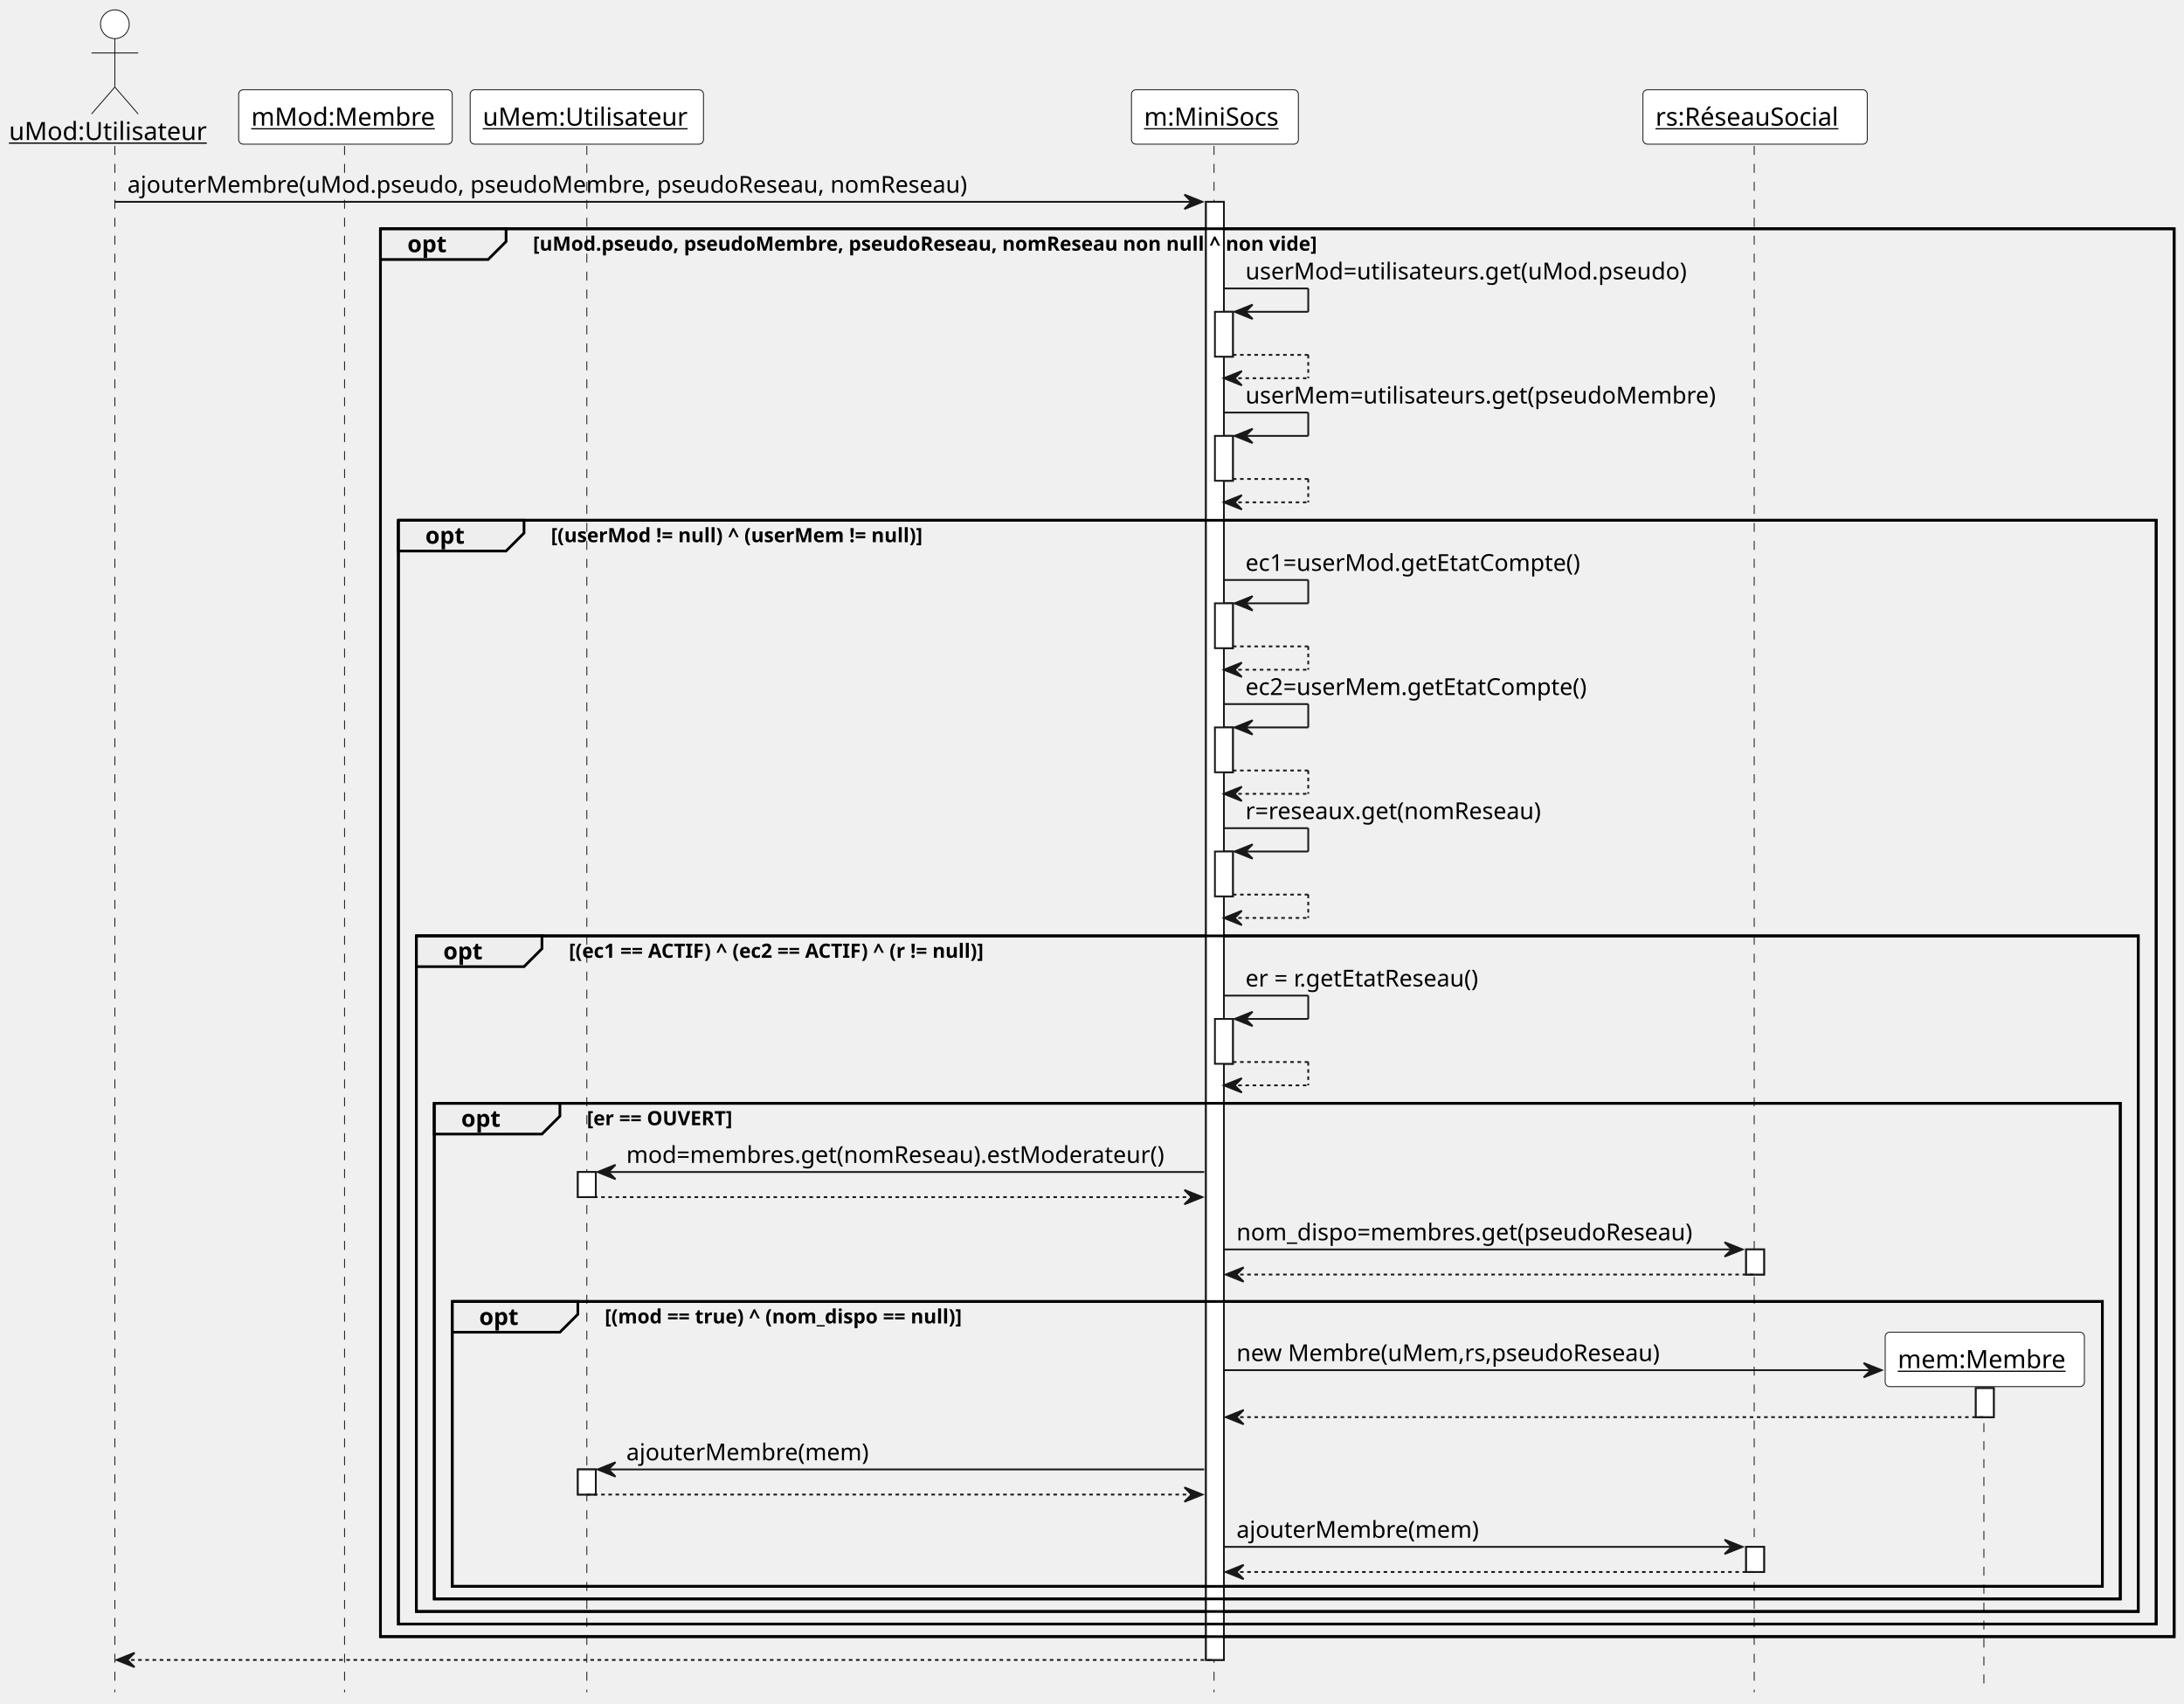
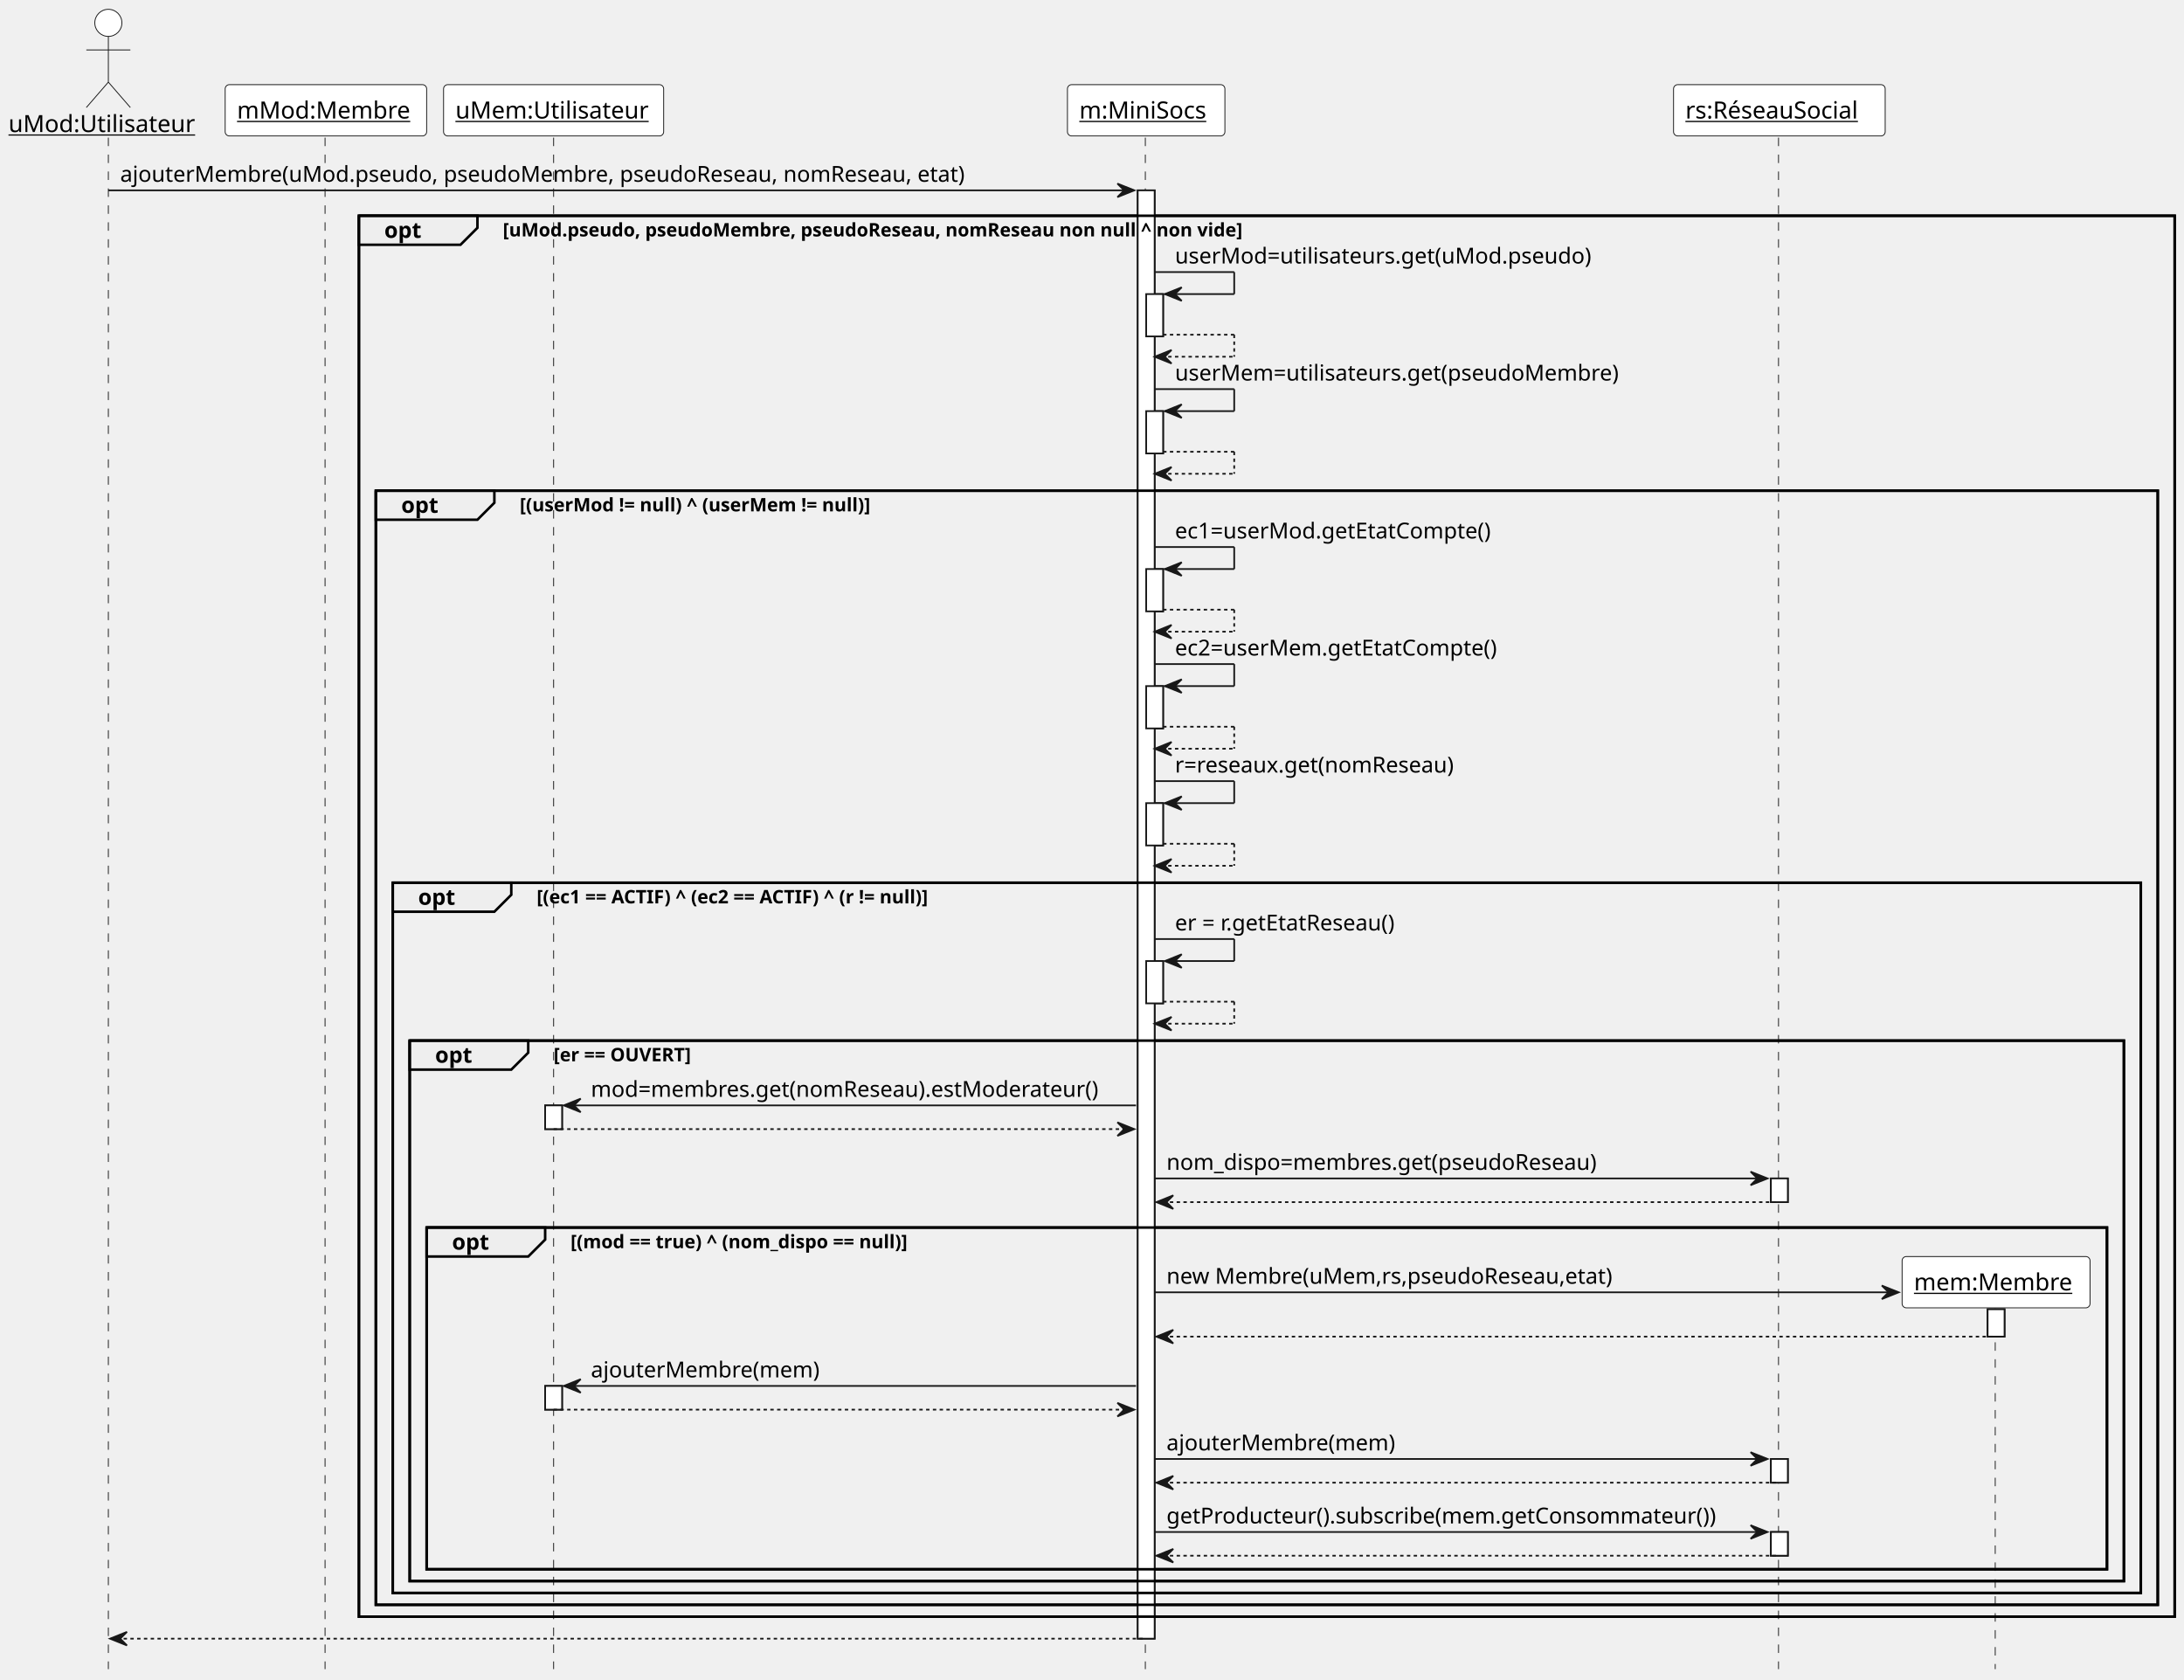
- <svg xmlns="http://www.w3.org/2000/svg" contentStyleType="text/css" height="949px" preserveAspectRatio="none" style="width:1217px;height:949px;background:#FFFFFF;" version="1.1" viewBox="0 0 1217 949" width="1217px" zoomAndPan="magnify">
+ <svg xmlns="http://www.w3.org/2000/svg" contentStyleType="text/css" height="992px" preserveAspectRatio="none" style="width:1290px;height:992px;background:#FFFFFF;" version="1.1" viewBox="0 0 1290 992" width="1290px" zoomAndPan="magnify">
  <defs />
  <g>
    <rect fill="#FFFFFF" height="14" style="stroke:#181818;stroke-width:1.0;" width="10" x="322" y="652.891" />
    <rect fill="#FFFFFF" height="14" style="stroke:#181818;stroke-width:1.0;" width="10" x="322" y="818.586" />
-     <rect fill="#FFFFFF" height="812.289" style="stroke:#181818;stroke-width:1.0;" width="10" x="672" y="112.43" />
+     <rect fill="#FFFFFF" height="855.422" style="stroke:#181818;stroke-width:1.0;" width="10" x="672" y="112.43" />
    <rect fill="#FFFFFF" height="25" style="stroke:#181818;stroke-width:1.0;" width="10" x="677" y="173.695" />
    <rect fill="#FFFFFF" height="25" style="stroke:#181818;stroke-width:1.0;" width="10" x="677" y="242.828" />
    <rect fill="#FFFFFF" height="25" style="stroke:#181818;stroke-width:1.0;" width="10" x="677" y="336.094" />
    <rect fill="#FFFFFF" height="25" style="stroke:#181818;stroke-width:1.0;" width="10" x="677" y="405.227" />
    <rect fill="#FFFFFF" height="25" style="stroke:#181818;stroke-width:1.0;" width="10" x="677" y="474.359" />
    <rect fill="#FFFFFF" height="25" style="stroke:#181818;stroke-width:1.0;" width="10" x="677" y="567.625" />
-     <rect fill="#FFFFFF" height="14" style="stroke:#181818;stroke-width:1.0;" width="10" x="973" y="696.023" />
-     <rect fill="#FFFFFF" height="14" style="stroke:#181818;stroke-width:1.0;" width="10" x="973" y="861.719" />
-     <rect fill="#FFFFFF" height="16.164" style="stroke:#181818;stroke-width:1.0;" width="10" x="1101" y="773.289" />
-     <rect fill="none" height="784.289" style="stroke:#000000;stroke-width:1.5;" width="999.5" x="212" y="127.43" />
-     <rect fill="none" height="614.891" style="stroke:#000000;stroke-width:1.5;" width="979.5" x="222" y="289.828" />
-     <rect fill="none" height="376.359" style="stroke:#000000;stroke-width:1.5;" width="959.5" x="232" y="521.359" />
-     <rect fill="none" height="276.094" style="stroke:#000000;stroke-width:1.5;" width="939.5" x="242" y="614.625" />
-     <rect fill="none" height="158.695" style="stroke:#000000;stroke-width:1.5;" width="919.5" x="252" y="725.023" />
-     <line style="stroke:#181818;stroke-width:0.5;stroke-dasharray:5.0,5.0;" x1="64" x2="64" y1="81.297" y2="942.719" />
-     <line style="stroke:#181818;stroke-width:0.5;stroke-dasharray:5.0,5.0;" x1="192" x2="192" y1="81.297" y2="942.719" />
-     <line style="stroke:#181818;stroke-width:0.5;stroke-dasharray:5.0,5.0;" x1="327" x2="327" y1="81.297" y2="942.719" />
-     <line style="stroke:#181818;stroke-width:0.5;stroke-dasharray:5.0,5.0;" x1="676.5" x2="676.5" y1="81.297" y2="942.719" />
-     <line style="stroke:#181818;stroke-width:0.5;stroke-dasharray:5.0,5.0;" x1="977.5" x2="977.5" y1="81.297" y2="942.719" />
-     <line style="stroke:#181818;stroke-width:0.5;stroke-dasharray:5.0,5.0;" x1="1105.5" x2="1105.5" y1="772.805" y2="942.719" />
+     <rect fill="#FFFFFF" height="14" style="stroke:#181818;stroke-width:1.0;" width="10" x="1046" y="696.023" />
+     <rect fill="#FFFFFF" height="14" style="stroke:#181818;stroke-width:1.0;" width="10" x="1046" y="861.719" />
+     <rect fill="#FFFFFF" height="14" style="stroke:#181818;stroke-width:1.0;" width="10" x="1046" y="904.852" />
+     <rect fill="#FFFFFF" height="16.164" style="stroke:#181818;stroke-width:1.0;" width="10" x="1174" y="773.289" />
+     <rect fill="none" height="827.422" style="stroke:#000000;stroke-width:1.5;" width="1072.5" x="212" y="127.43" />
+     <rect fill="none" height="658.023" style="stroke:#000000;stroke-width:1.5;" width="1052.5" x="222" y="289.828" />
+     <rect fill="none" height="419.492" style="stroke:#000000;stroke-width:1.5;" width="1032.5" x="232" y="521.359" />
+     <rect fill="none" height="319.227" style="stroke:#000000;stroke-width:1.5;" width="1012.5" x="242" y="614.625" />
+     <rect fill="none" height="201.828" style="stroke:#000000;stroke-width:1.5;" width="992.5" x="252" y="725.023" />
+     <line style="stroke:#181818;stroke-width:0.5;stroke-dasharray:5.0,5.0;" x1="64" x2="64" y1="81.297" y2="985.852" />
+     <line style="stroke:#181818;stroke-width:0.5;stroke-dasharray:5.0,5.0;" x1="192" x2="192" y1="81.297" y2="985.852" />
+     <line style="stroke:#181818;stroke-width:0.5;stroke-dasharray:5.0,5.0;" x1="327" x2="327" y1="81.297" y2="985.852" />
+     <line style="stroke:#181818;stroke-width:0.5;stroke-dasharray:5.0,5.0;" x1="676.5" x2="676.5" y1="81.297" y2="985.852" />
+     <line style="stroke:#181818;stroke-width:0.5;stroke-dasharray:5.0,5.0;" x1="1050.5" x2="1050.5" y1="81.297" y2="985.852" />
+     <line style="stroke:#181818;stroke-width:0.5;stroke-dasharray:5.0,5.0;" x1="1178.5" x2="1178.5" y1="772.805" y2="985.852" />
    <text fill="#000000" font-family="sans-serif" font-size="14" lengthAdjust="spacing" text-decoration="underline" textLength="112" x="5" y="77.995">uMod:Utilisateur</text>
    <ellipse cx="64" cy="13.5" fill="#FFFFFF" rx="8" ry="8" style="stroke:#181818;stroke-width:0.5;" />
    <path d="M64,21.5 L64,48.5 M51,29.5 L77,29.5 M64,48.5 L51,63.5 M64,48.5 L77,63.5 " fill="none" style="stroke:#181818;stroke-width:0.5;" />
    <rect fill="#FFFFFF" height="30.297" rx="2.5" ry="2.5" style="stroke:#181818;stroke-width:0.5;" width="119" x="133" y="50" />
    <text fill="#000000" font-family="sans-serif" font-size="14" lengthAdjust="spacing" text-decoration="underline" textLength="105" x="140" y="69.995">mMod:Membre</text>
    <rect fill="#FFFFFF" height="30.297" rx="2.5" ry="2.5" style="stroke:#181818;stroke-width:0.5;" width="130" x="262" y="50" />
    <text fill="#000000" font-family="sans-serif" font-size="14" lengthAdjust="spacing" text-decoration="underline" textLength="116" x="269" y="69.995">uMem:Utilisateur</text>
    <rect fill="#FFFFFF" height="30.297" rx="2.5" ry="2.5" style="stroke:#181818;stroke-width:0.5;" width="93" x="630.5" y="50" />
    <text fill="#000000" font-family="sans-serif" font-size="14" lengthAdjust="spacing" text-decoration="underline" textLength="79" x="637.5" y="69.995">m:MiniSocs</text>
-     <rect fill="#FFFFFF" height="30.297" rx="2.5" ry="2.5" style="stroke:#181818;stroke-width:0.5;" width="125" x="915.5" y="50" />
-     <text fill="#000000" font-family="sans-serif" font-size="14" lengthAdjust="spacing" text-decoration="underline" textLength="111" x="922.5" y="69.995">rs:RéseauSocial</text>
+     <rect fill="#FFFFFF" height="30.297" rx="2.5" ry="2.5" style="stroke:#181818;stroke-width:0.5;" width="125" x="988.5" y="50" />
+     <text fill="#000000" font-family="sans-serif" font-size="14" lengthAdjust="spacing" text-decoration="underline" textLength="111" x="995.5" y="69.995">rs:RéseauSocial</text>
    <rect fill="#FFFFFF" height="14" style="stroke:#181818;stroke-width:1.0;" width="10" x="322" y="652.891" />
    <rect fill="#FFFFFF" height="14" style="stroke:#181818;stroke-width:1.0;" width="10" x="322" y="818.586" />
-     <rect fill="#FFFFFF" height="812.289" style="stroke:#181818;stroke-width:1.0;" width="10" x="672" y="112.43" />
+     <rect fill="#FFFFFF" height="855.422" style="stroke:#181818;stroke-width:1.0;" width="10" x="672" y="112.43" />
    <rect fill="#FFFFFF" height="25" style="stroke:#181818;stroke-width:1.0;" width="10" x="677" y="173.695" />
    <rect fill="#FFFFFF" height="25" style="stroke:#181818;stroke-width:1.0;" width="10" x="677" y="242.828" />
    <rect fill="#FFFFFF" height="25" style="stroke:#181818;stroke-width:1.0;" width="10" x="677" y="336.094" />
    <rect fill="#FFFFFF" height="25" style="stroke:#181818;stroke-width:1.0;" width="10" x="677" y="405.227" />
    <rect fill="#FFFFFF" height="25" style="stroke:#181818;stroke-width:1.0;" width="10" x="677" y="474.359" />
    <rect fill="#FFFFFF" height="25" style="stroke:#181818;stroke-width:1.0;" width="10" x="677" y="567.625" />
-     <rect fill="#FFFFFF" height="14" style="stroke:#181818;stroke-width:1.0;" width="10" x="973" y="696.023" />
-     <rect fill="#FFFFFF" height="14" style="stroke:#181818;stroke-width:1.0;" width="10" x="973" y="861.719" />
-     <rect fill="#FFFFFF" height="16.164" style="stroke:#181818;stroke-width:1.0;" width="10" x="1101" y="773.289" />
+     <rect fill="#FFFFFF" height="14" style="stroke:#181818;stroke-width:1.0;" width="10" x="1046" y="696.023" />
+     <rect fill="#FFFFFF" height="14" style="stroke:#181818;stroke-width:1.0;" width="10" x="1046" y="861.719" />
+     <rect fill="#FFFFFF" height="14" style="stroke:#181818;stroke-width:1.0;" width="10" x="1046" y="904.852" />
+     <rect fill="#FFFFFF" height="16.164" style="stroke:#181818;stroke-width:1.0;" width="10" x="1174" y="773.289" />
    <polygon fill="#181818" points="660,108.43,670,112.43,660,116.43,664,112.43" style="stroke:#181818;stroke-width:1.0;" />
    <line style="stroke:#181818;stroke-width:1.0;" x1="64" x2="666" y1="112.43" y2="112.43" />
-     <text fill="#000000" font-family="sans-serif" font-size="13" lengthAdjust="spacing" textLength="488" x="71" y="107.364">ajouterMembre(uMod.pseudo, pseudoMembre, pseudoReseau, nomReseau)</text>
+     <text fill="#000000" font-family="sans-serif" font-size="13" lengthAdjust="spacing" textLength="522" x="71" y="107.364">ajouterMembre(uMod.pseudo, pseudoMembre, pseudoReseau, nomReseau, etat)</text>
    <path d="M212,127.43 L282,127.43 L282,134.562 L272,144.562 L212,144.562 L212,127.43 " fill="#EEEEEE" style="stroke:#000000;stroke-width:1.5;" />
-     <rect fill="none" height="784.289" style="stroke:#000000;stroke-width:1.5;" width="999.5" x="212" y="127.43" />
+     <rect fill="none" height="827.422" style="stroke:#000000;stroke-width:1.5;" width="1072.5" x="212" y="127.43" />
    <text fill="#000000" font-family="sans-serif" font-size="13" font-weight="bold" lengthAdjust="spacing" textLength="25" x="227" y="140.497">opt</text>
    <text fill="#000000" font-family="sans-serif" font-size="11" font-weight="bold" lengthAdjust="spacing" textLength="514" x="297" y="139.64">[uMod.pseudo, pseudoMembre, pseudoReseau, nomReseau non null ^ non vide]</text>
    <line style="stroke:#181818;stroke-width:1.0;" x1="682" x2="729" y1="160.695" y2="160.695" />
    <line style="stroke:#181818;stroke-width:1.0;" x1="729" x2="729" y1="160.695" y2="173.695" />
    <line style="stroke:#181818;stroke-width:1.0;" x1="688" x2="729" y1="173.695" y2="173.695" />
    <polygon fill="#181818" points="698,169.695,688,173.695,698,177.695,694,173.695" style="stroke:#181818;stroke-width:1.0;" />
    <text fill="#000000" font-family="sans-serif" font-size="13" lengthAdjust="spacing" textLength="257" x="694" y="155.629">userMod=utilisateurs.get(uMod.pseudo)</text>
    <line style="stroke:#181818;stroke-width:1.0;stroke-dasharray:2.0,2.0;" x1="687" x2="729" y1="197.695" y2="197.695" />
    <line style="stroke:#181818;stroke-width:1.0;stroke-dasharray:2.0,2.0;" x1="729" x2="729" y1="197.695" y2="210.695" />
    <line style="stroke:#181818;stroke-width:1.0;stroke-dasharray:2.0,2.0;" x1="682" x2="729" y1="210.695" y2="210.695" />
    <polygon fill="#181818" points="692,206.695,682,210.695,692,214.695,688,210.695" style="stroke:#181818;stroke-width:1.0;" />
    <line style="stroke:#181818;stroke-width:1.0;" x1="682" x2="729" y1="229.828" y2="229.828" />
    <line style="stroke:#181818;stroke-width:1.0;" x1="729" x2="729" y1="229.828" y2="242.828" />
    <line style="stroke:#181818;stroke-width:1.0;" x1="688" x2="729" y1="242.828" y2="242.828" />
    <polygon fill="#181818" points="698,238.828,688,242.828,698,246.828,694,242.828" style="stroke:#181818;stroke-width:1.0;" />
    <text fill="#000000" font-family="sans-serif" font-size="13" lengthAdjust="spacing" textLength="276" x="694" y="224.762">userMem=utilisateurs.get(pseudoMembre)</text>
    <line style="stroke:#181818;stroke-width:1.0;stroke-dasharray:2.0,2.0;" x1="687" x2="729" y1="266.828" y2="266.828" />
    <line style="stroke:#181818;stroke-width:1.0;stroke-dasharray:2.0,2.0;" x1="729" x2="729" y1="266.828" y2="279.828" />
    <line style="stroke:#181818;stroke-width:1.0;stroke-dasharray:2.0,2.0;" x1="682" x2="729" y1="279.828" y2="279.828" />
    <polygon fill="#181818" points="692,275.828,682,279.828,692,283.828,688,279.828" style="stroke:#181818;stroke-width:1.0;" />
    <path d="M222,289.828 L292,289.828 L292,296.961 L282,306.961 L222,306.961 L222,289.828 " fill="#EEEEEE" style="stroke:#000000;stroke-width:1.5;" />
-     <rect fill="none" height="614.891" style="stroke:#000000;stroke-width:1.5;" width="979.5" x="222" y="289.828" />
+     <rect fill="none" height="658.023" style="stroke:#000000;stroke-width:1.5;" width="1052.5" x="222" y="289.828" />
    <text fill="#000000" font-family="sans-serif" font-size="13" font-weight="bold" lengthAdjust="spacing" textLength="25" x="237" y="302.895">opt</text>
    <text fill="#000000" font-family="sans-serif" font-size="11" font-weight="bold" lengthAdjust="spacing" textLength="252" x="307" y="302.039">[(userMod != null) ^ (userMem != null)]</text>
    <line style="stroke:#181818;stroke-width:1.0;" x1="682" x2="729" y1="323.094" y2="323.094" />
    <line style="stroke:#181818;stroke-width:1.0;" x1="729" x2="729" y1="323.094" y2="336.094" />
    <line style="stroke:#181818;stroke-width:1.0;" x1="688" x2="729" y1="336.094" y2="336.094" />
    <polygon fill="#181818" points="698,332.094,688,336.094,698,340.094,694,336.094" style="stroke:#181818;stroke-width:1.0;" />
    <text fill="#000000" font-family="sans-serif" font-size="13" lengthAdjust="spacing" textLength="201" x="694" y="318.028">ec1=userMod.getEtatCompte()</text>
    <line style="stroke:#181818;stroke-width:1.0;stroke-dasharray:2.0,2.0;" x1="687" x2="729" y1="360.094" y2="360.094" />
    <line style="stroke:#181818;stroke-width:1.0;stroke-dasharray:2.0,2.0;" x1="729" x2="729" y1="360.094" y2="373.094" />
    <line style="stroke:#181818;stroke-width:1.0;stroke-dasharray:2.0,2.0;" x1="682" x2="729" y1="373.094" y2="373.094" />
    <polygon fill="#181818" points="692,369.094,682,373.094,692,377.094,688,373.094" style="stroke:#181818;stroke-width:1.0;" />
    <line style="stroke:#181818;stroke-width:1.0;" x1="682" x2="729" y1="392.227" y2="392.227" />
    <line style="stroke:#181818;stroke-width:1.0;" x1="729" x2="729" y1="392.227" y2="405.227" />
    <line style="stroke:#181818;stroke-width:1.0;" x1="688" x2="729" y1="405.227" y2="405.227" />
    <polygon fill="#181818" points="698,401.227,688,405.227,698,409.227,694,405.227" style="stroke:#181818;stroke-width:1.0;" />
    <text fill="#000000" font-family="sans-serif" font-size="13" lengthAdjust="spacing" textLength="206" x="694" y="387.161">ec2=userMem.getEtatCompte()</text>
    <line style="stroke:#181818;stroke-width:1.0;stroke-dasharray:2.0,2.0;" x1="687" x2="729" y1="429.227" y2="429.227" />
    <line style="stroke:#181818;stroke-width:1.0;stroke-dasharray:2.0,2.0;" x1="729" x2="729" y1="429.227" y2="442.227" />
    <line style="stroke:#181818;stroke-width:1.0;stroke-dasharray:2.0,2.0;" x1="682" x2="729" y1="442.227" y2="442.227" />
    <polygon fill="#181818" points="692,438.227,682,442.227,692,446.227,688,442.227" style="stroke:#181818;stroke-width:1.0;" />
    <line style="stroke:#181818;stroke-width:1.0;" x1="682" x2="729" y1="461.359" y2="461.359" />
    <line style="stroke:#181818;stroke-width:1.0;" x1="729" x2="729" y1="461.359" y2="474.359" />
    <line style="stroke:#181818;stroke-width:1.0;" x1="688" x2="729" y1="474.359" y2="474.359" />
    <polygon fill="#181818" points="698,470.359,688,474.359,698,478.359,694,474.359" style="stroke:#181818;stroke-width:1.0;" />
    <text fill="#000000" font-family="sans-serif" font-size="13" lengthAdjust="spacing" textLength="178" x="694" y="456.293">r=reseaux.get(nomReseau)</text>
    <line style="stroke:#181818;stroke-width:1.0;stroke-dasharray:2.0,2.0;" x1="687" x2="729" y1="498.359" y2="498.359" />
    <line style="stroke:#181818;stroke-width:1.0;stroke-dasharray:2.0,2.0;" x1="729" x2="729" y1="498.359" y2="511.359" />
    <line style="stroke:#181818;stroke-width:1.0;stroke-dasharray:2.0,2.0;" x1="682" x2="729" y1="511.359" y2="511.359" />
    <polygon fill="#181818" points="692,507.359,682,511.359,692,515.359,688,511.359" style="stroke:#181818;stroke-width:1.0;" />
    <path d="M232,521.359 L302,521.359 L302,528.492 L292,538.492 L232,538.492 L232,521.359 " fill="#EEEEEE" style="stroke:#000000;stroke-width:1.5;" />
-     <rect fill="none" height="376.359" style="stroke:#000000;stroke-width:1.5;" width="959.5" x="232" y="521.359" />
+     <rect fill="none" height="419.492" style="stroke:#000000;stroke-width:1.5;" width="1032.5" x="232" y="521.359" />
    <text fill="#000000" font-family="sans-serif" font-size="13" font-weight="bold" lengthAdjust="spacing" textLength="25" x="247" y="534.426">opt</text>
    <text fill="#000000" font-family="sans-serif" font-size="11" font-weight="bold" lengthAdjust="spacing" textLength="297" x="317" y="533.57">[(ec1 == ACTIF) ^ (ec2 == ACTIF) ^ (r != null)]</text>
    <line style="stroke:#181818;stroke-width:1.0;" x1="682" x2="729" y1="554.625" y2="554.625" />
    <line style="stroke:#181818;stroke-width:1.0;" x1="729" x2="729" y1="554.625" y2="567.625" />
    <line style="stroke:#181818;stroke-width:1.0;" x1="688" x2="729" y1="567.625" y2="567.625" />
    <polygon fill="#181818" points="698,563.625,688,567.625,698,571.625,694,567.625" style="stroke:#181818;stroke-width:1.0;" />
    <text fill="#000000" font-family="sans-serif" font-size="13" lengthAdjust="spacing" textLength="145" x="694" y="549.559">er = r.getEtatReseau()</text>
    <line style="stroke:#181818;stroke-width:1.0;stroke-dasharray:2.0,2.0;" x1="687" x2="729" y1="591.625" y2="591.625" />
    <line style="stroke:#181818;stroke-width:1.0;stroke-dasharray:2.0,2.0;" x1="729" x2="729" y1="591.625" y2="604.625" />
    <line style="stroke:#181818;stroke-width:1.0;stroke-dasharray:2.0,2.0;" x1="682" x2="729" y1="604.625" y2="604.625" />
    <polygon fill="#181818" points="692,600.625,682,604.625,692,608.625,688,604.625" style="stroke:#181818;stroke-width:1.0;" />
    <path d="M242,614.625 L312,614.625 L312,621.758 L302,631.758 L242,631.758 L242,614.625 " fill="#EEEEEE" style="stroke:#000000;stroke-width:1.5;" />
-     <rect fill="none" height="276.094" style="stroke:#000000;stroke-width:1.5;" width="939.5" x="242" y="614.625" />
+     <rect fill="none" height="319.227" style="stroke:#000000;stroke-width:1.5;" width="1012.5" x="242" y="614.625" />
    <text fill="#000000" font-family="sans-serif" font-size="13" font-weight="bold" lengthAdjust="spacing" textLength="25" x="257" y="627.692">opt</text>
    <text fill="#000000" font-family="sans-serif" font-size="11" font-weight="bold" lengthAdjust="spacing" textLength="100" x="327" y="626.835">[er == OUVERT]</text>
    <polygon fill="#181818" points="343,648.891,333,652.891,343,656.891,339,652.891" style="stroke:#181818;stroke-width:1.0;" />
    <line style="stroke:#181818;stroke-width:1.0;" x1="337" x2="671" y1="652.891" y2="652.891" />
    <text fill="#000000" font-family="sans-serif" font-size="13" lengthAdjust="spacing" textLength="321" x="349" y="647.825">mod=membres.get(nomReseau).estModerateur()</text>
    <polygon fill="#181818" points="660,662.891,670,666.891,660,670.891,664,666.891" style="stroke:#181818;stroke-width:1.0;" />
    <line style="stroke:#181818;stroke-width:1.0;stroke-dasharray:2.0,2.0;" x1="327" x2="666" y1="666.891" y2="666.891" />
-     <polygon fill="#181818" points="961,692.023,971,696.023,961,700.023,965,696.023" style="stroke:#181818;stroke-width:1.0;" />
-     <line style="stroke:#181818;stroke-width:1.0;" x1="682" x2="967" y1="696.023" y2="696.023" />
+     <polygon fill="#181818" points="1034,692.023,1044,696.023,1034,700.023,1038,696.023" style="stroke:#181818;stroke-width:1.0;" />
+     <line style="stroke:#181818;stroke-width:1.0;" x1="682" x2="1040" y1="696.023" y2="696.023" />
    <text fill="#000000" font-family="sans-serif" font-size="13" lengthAdjust="spacing" textLength="272" x="689" y="690.957">nom_dispo=membres.get(pseudoReseau)</text>
    <polygon fill="#181818" points="693,706.023,683,710.023,693,714.023,689,710.023" style="stroke:#181818;stroke-width:1.0;" />
-     <line style="stroke:#181818;stroke-width:1.0;stroke-dasharray:2.0,2.0;" x1="687" x2="977" y1="710.023" y2="710.023" />
+     <line style="stroke:#181818;stroke-width:1.0;stroke-dasharray:2.0,2.0;" x1="687" x2="1050" y1="710.023" y2="710.023" />
    <path d="M252,725.023 L322,725.023 L322,732.156 L312,742.156 L252,742.156 L252,725.023 " fill="#EEEEEE" style="stroke:#000000;stroke-width:1.5;" />
-     <rect fill="none" height="158.695" style="stroke:#000000;stroke-width:1.5;" width="919.5" x="252" y="725.023" />
+     <rect fill="none" height="201.828" style="stroke:#000000;stroke-width:1.5;" width="992.5" x="252" y="725.023" />
    <text fill="#000000" font-family="sans-serif" font-size="13" font-weight="bold" lengthAdjust="spacing" textLength="25" x="267" y="738.09">opt</text>
    <text fill="#000000" font-family="sans-serif" font-size="11" font-weight="bold" lengthAdjust="spacing" textLength="244" x="337" y="737.234">[(mod == true) ^ (nom_dispo == null)]</text>
-     <polygon fill="#181818" points="1038.5,759.289,1048.5,763.289,1038.5,767.289,1042.5,763.289" style="stroke:#181818;stroke-width:1.0;" />
-     <line style="stroke:#181818;stroke-width:1.0;" x1="682" x2="1044.5" y1="763.289" y2="763.289" />
-     <text fill="#000000" font-family="sans-serif" font-size="13" lengthAdjust="spacing" textLength="246" x="689" y="758.223">new Membre(uMem,rs,pseudoReseau)</text>
-     <rect fill="#FFFFFF" height="30.297" rx="2.5" ry="2.5" style="stroke:#181818;stroke-width:0.5;" width="111" x="1050.5" y="742.156" />
-     <text fill="#000000" font-family="sans-serif" font-size="14" lengthAdjust="spacing" text-decoration="underline" textLength="97" x="1057.5" y="762.151">mem:Membre</text>
+     <polygon fill="#181818" points="1111.5,759.289,1121.5,763.289,1111.5,767.289,1115.5,763.289" style="stroke:#181818;stroke-width:1.0;" />
+     <line style="stroke:#181818;stroke-width:1.0;" x1="682" x2="1117.5" y1="763.289" y2="763.289" />
+     <text fill="#000000" font-family="sans-serif" font-size="13" lengthAdjust="spacing" textLength="276" x="689" y="758.223">new Membre(uMem,rs,pseudoReseau,etat)</text>
+     <rect fill="#FFFFFF" height="30.297" rx="2.5" ry="2.5" style="stroke:#181818;stroke-width:0.5;" width="111" x="1123.5" y="742.156" />
+     <text fill="#000000" font-family="sans-serif" font-size="14" lengthAdjust="spacing" text-decoration="underline" textLength="97" x="1130.5" y="762.151">mem:Membre</text>
    <polygon fill="#181818" points="693,785.453,683,789.453,693,793.453,689,789.453" style="stroke:#181818;stroke-width:1.0;" />
-     <line style="stroke:#181818;stroke-width:1.0;stroke-dasharray:2.0,2.0;" x1="687" x2="1105" y1="789.453" y2="789.453" />
+     <line style="stroke:#181818;stroke-width:1.0;stroke-dasharray:2.0,2.0;" x1="687" x2="1178" y1="789.453" y2="789.453" />
    <polygon fill="#181818" points="343,814.586,333,818.586,343,822.586,339,818.586" style="stroke:#181818;stroke-width:1.0;" />
    <line style="stroke:#181818;stroke-width:1.0;" x1="337" x2="671" y1="818.586" y2="818.586" />
    <text fill="#000000" font-family="sans-serif" font-size="13" lengthAdjust="spacing" textLength="142" x="349" y="813.52">ajouterMembre(mem)</text>
    <polygon fill="#181818" points="660,828.586,670,832.586,660,836.586,664,832.586" style="stroke:#181818;stroke-width:1.0;" />
    <line style="stroke:#181818;stroke-width:1.0;stroke-dasharray:2.0,2.0;" x1="327" x2="666" y1="832.586" y2="832.586" />
-     <polygon fill="#181818" points="961,857.719,971,861.719,961,865.719,965,861.719" style="stroke:#181818;stroke-width:1.0;" />
-     <line style="stroke:#181818;stroke-width:1.0;" x1="682" x2="967" y1="861.719" y2="861.719" />
+     <polygon fill="#181818" points="1034,857.719,1044,861.719,1034,865.719,1038,861.719" style="stroke:#181818;stroke-width:1.0;" />
+     <line style="stroke:#181818;stroke-width:1.0;" x1="682" x2="1040" y1="861.719" y2="861.719" />
    <text fill="#000000" font-family="sans-serif" font-size="13" lengthAdjust="spacing" textLength="142" x="689" y="856.653">ajouterMembre(mem)</text>
    <polygon fill="#181818" points="693,871.719,683,875.719,693,879.719,689,875.719" style="stroke:#181818;stroke-width:1.0;" />
-     <line style="stroke:#181818;stroke-width:1.0;stroke-dasharray:2.0,2.0;" x1="687" x2="977" y1="875.719" y2="875.719" />
-     <polygon fill="#181818" points="75,920.719,65,924.719,75,928.719,71,924.719" style="stroke:#181818;stroke-width:1.0;" />
-     <line style="stroke:#181818;stroke-width:1.0;stroke-dasharray:2.0,2.0;" x1="69" x2="676" y1="924.719" y2="924.719" />
+     <line style="stroke:#181818;stroke-width:1.0;stroke-dasharray:2.0,2.0;" x1="687" x2="1050" y1="875.719" y2="875.719" />
+     <polygon fill="#181818" points="1034,900.852,1044,904.852,1034,908.852,1038,904.852" style="stroke:#181818;stroke-width:1.0;" />
+     <line style="stroke:#181818;stroke-width:1.0;" x1="682" x2="1040" y1="904.852" y2="904.852" />
+     <text fill="#000000" font-family="sans-serif" font-size="13" lengthAdjust="spacing" textLength="345" x="689" y="899.786">getProducteur().subscribe(mem.getConsommateur())</text>
+     <polygon fill="#181818" points="693,914.852,683,918.852,693,922.852,689,918.852" style="stroke:#181818;stroke-width:1.0;" />
+     <line style="stroke:#181818;stroke-width:1.0;stroke-dasharray:2.0,2.0;" x1="687" x2="1050" y1="918.852" y2="918.852" />
+     <polygon fill="#181818" points="75,963.852,65,967.852,75,971.852,71,967.852" style="stroke:#181818;stroke-width:1.0;" />
+     <line style="stroke:#181818;stroke-width:1.0;stroke-dasharray:2.0,2.0;" x1="69" x2="676" y1="967.852" y2="967.852" />
  </g>
</svg>
